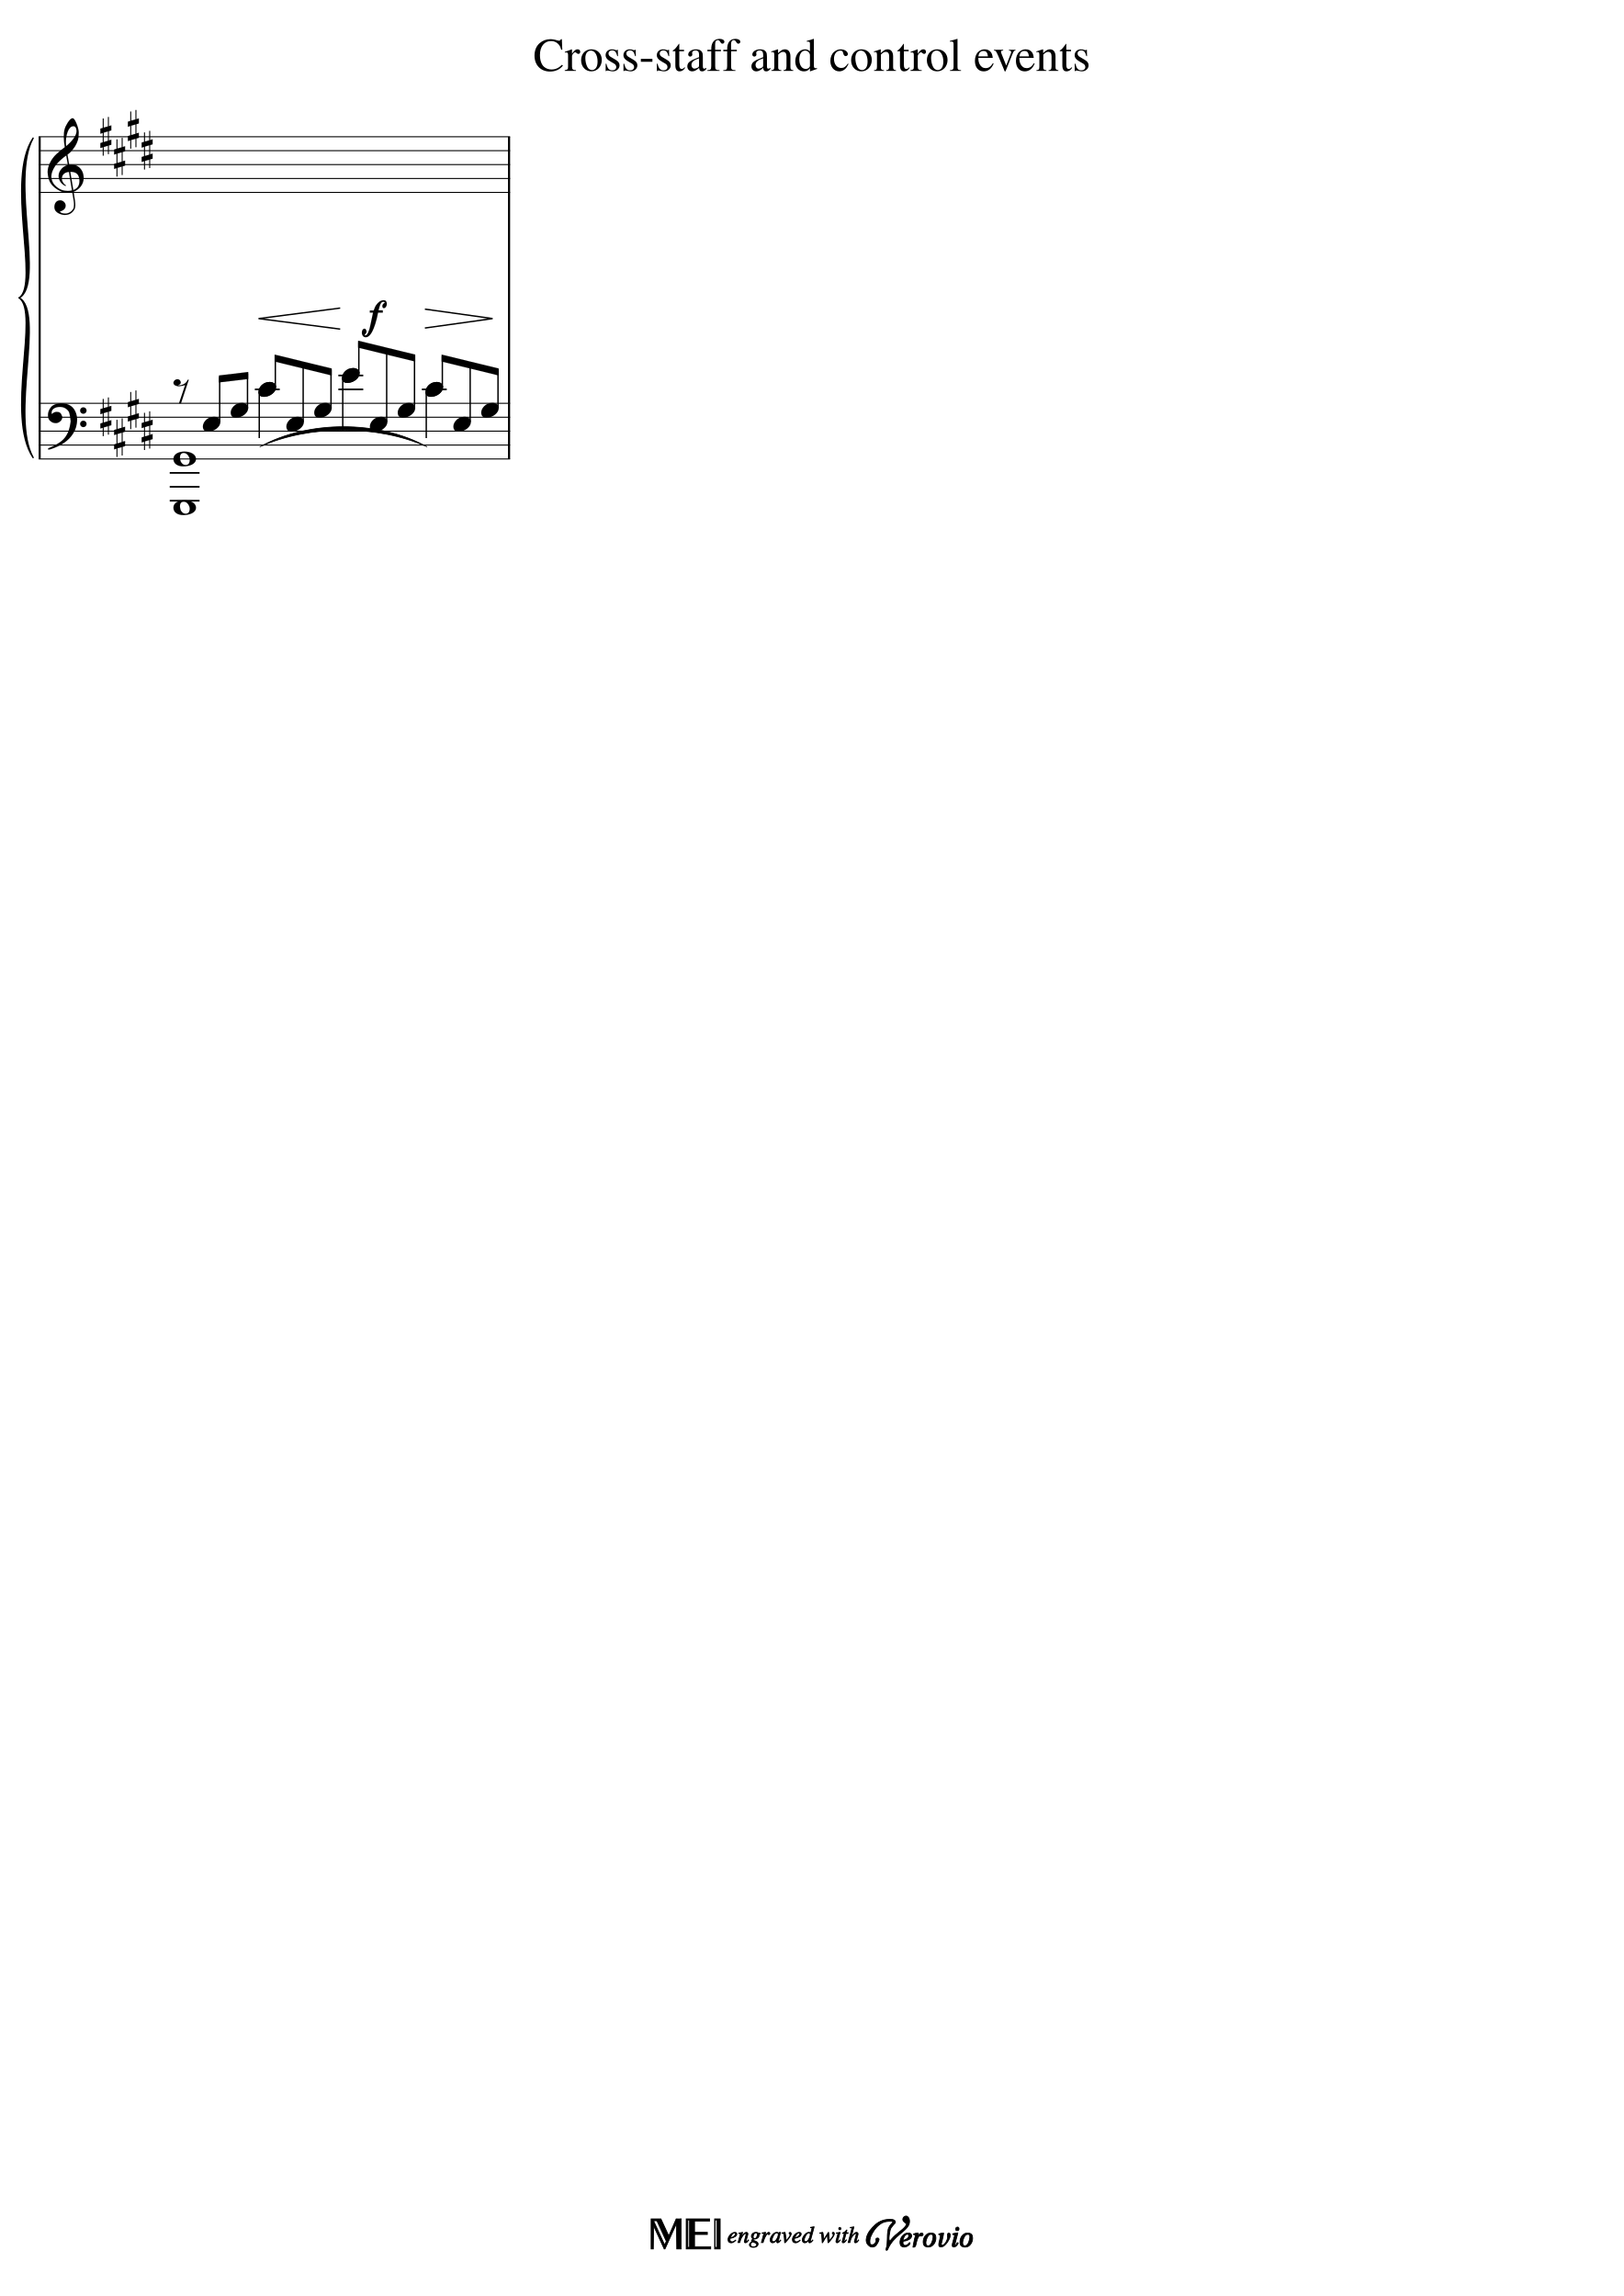
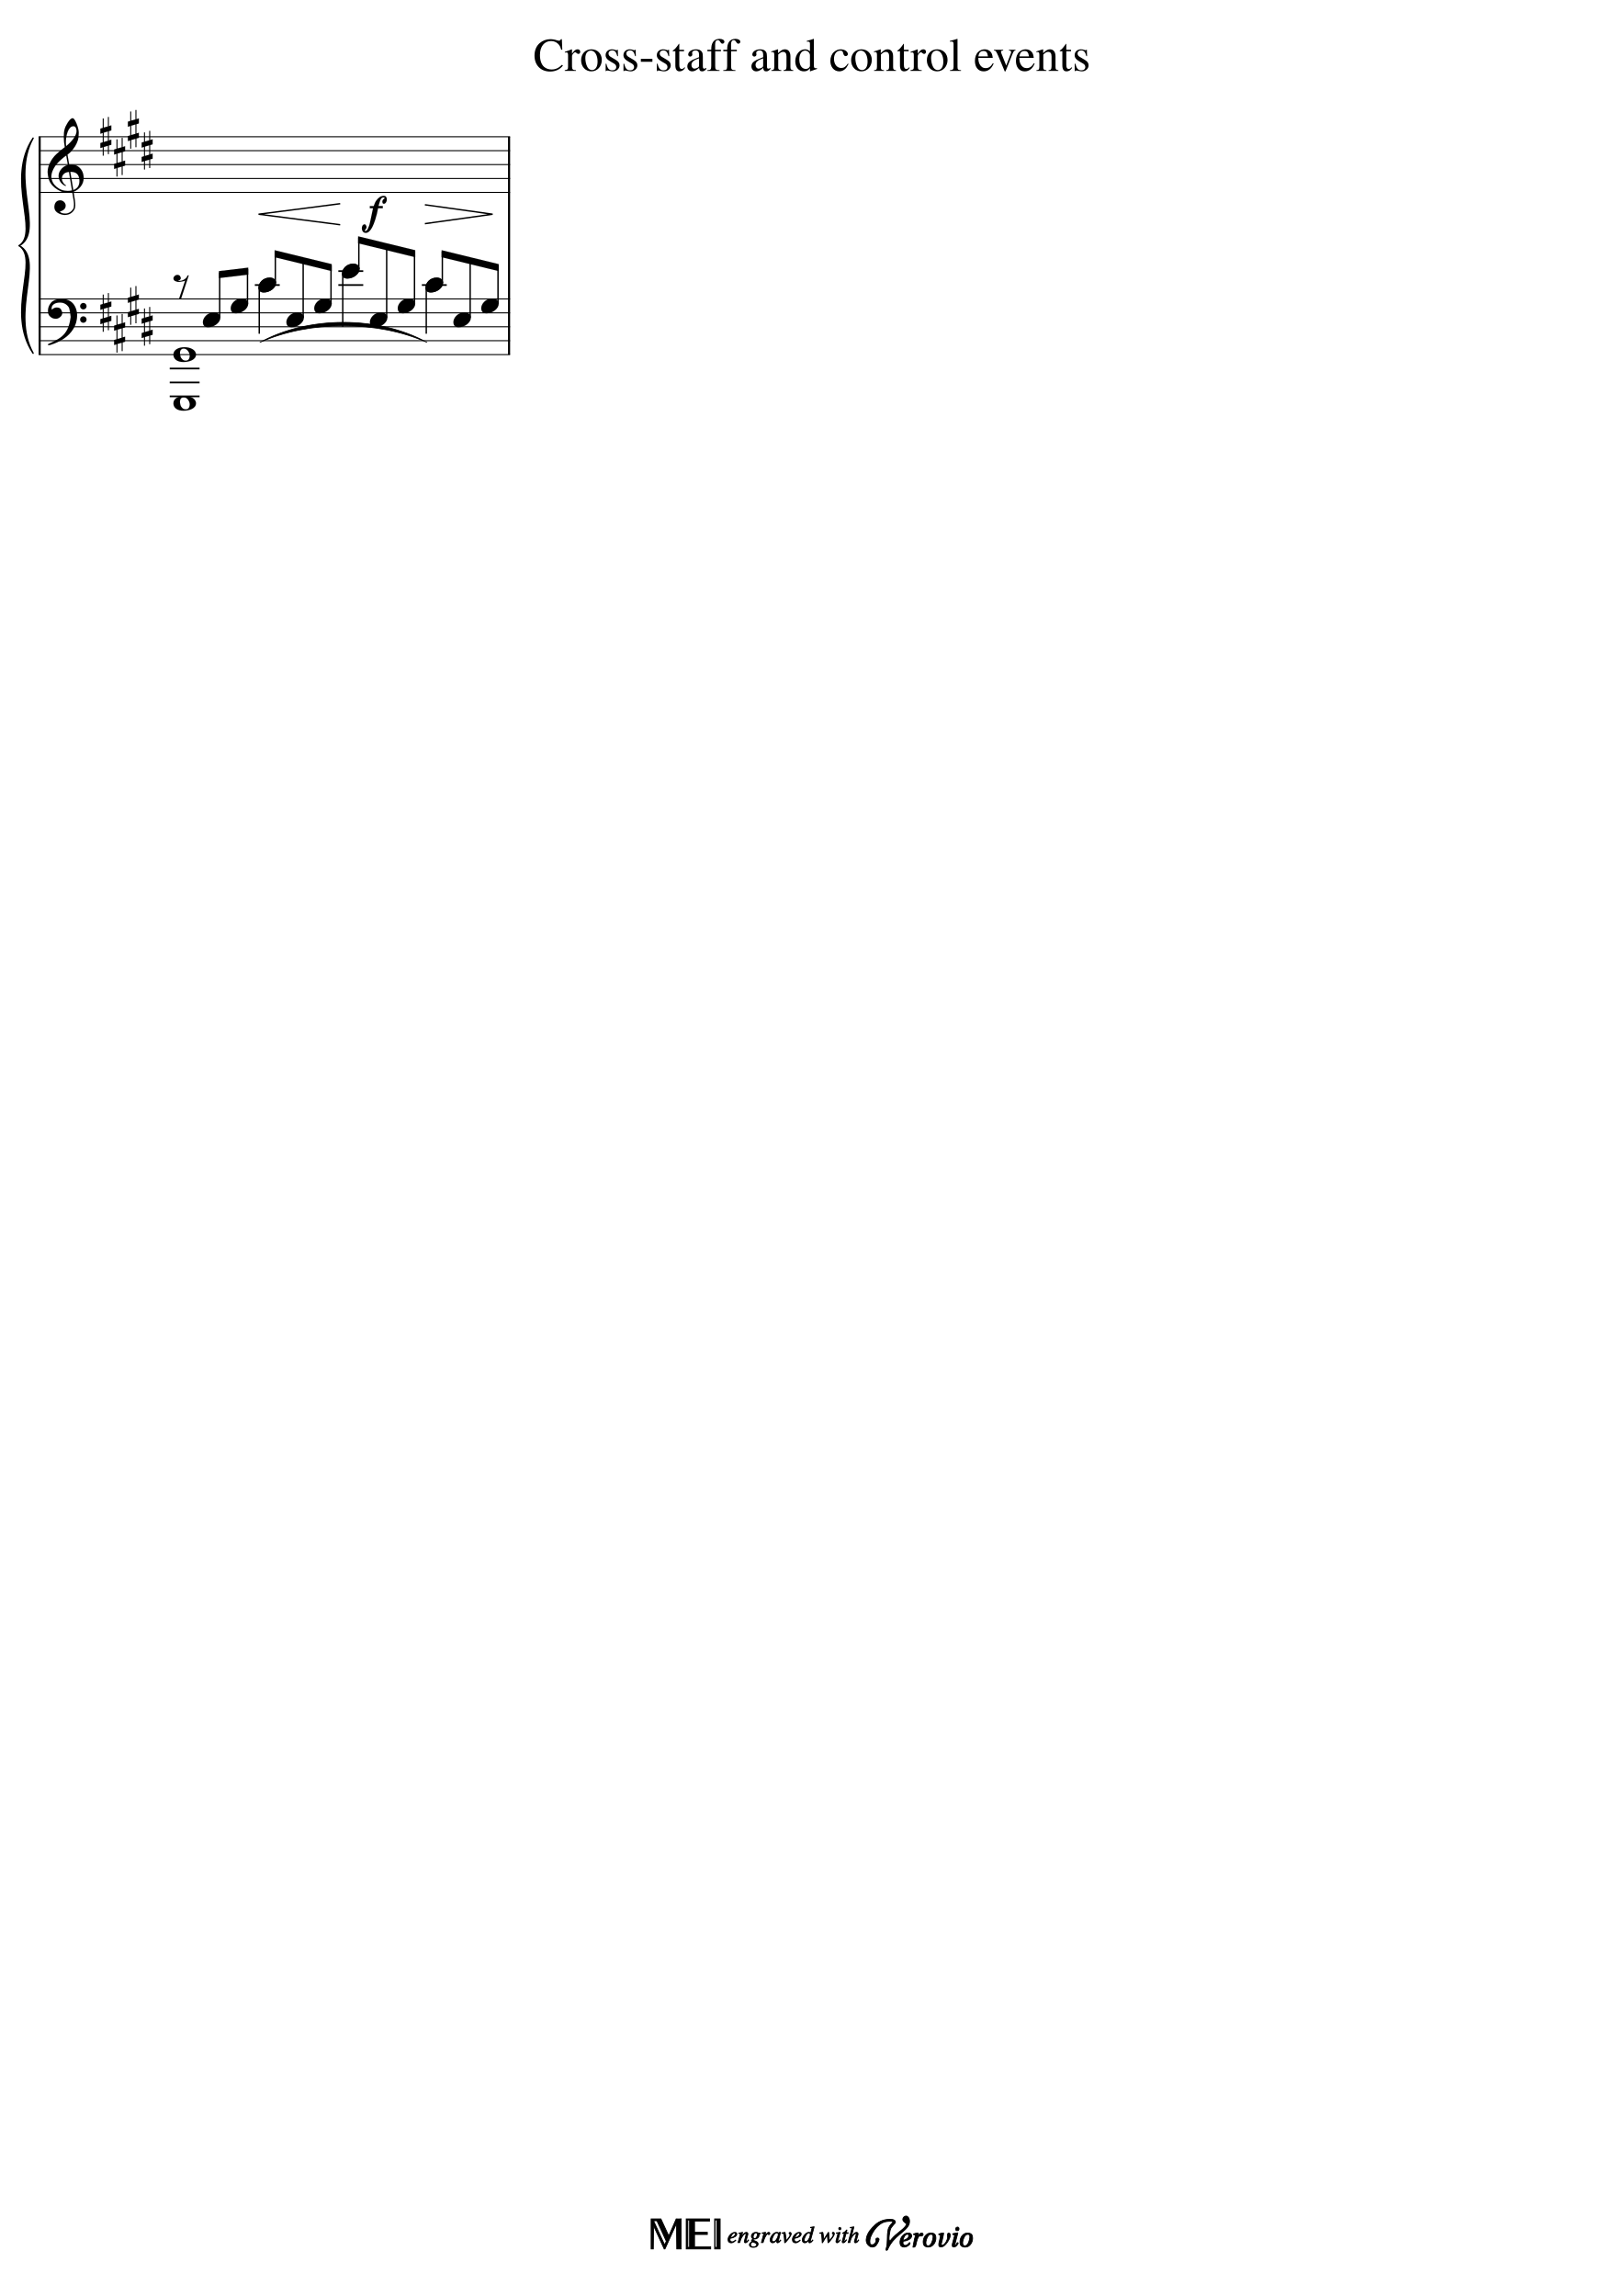
<svg xmlns="http://www.w3.org/2000/svg" xmlns:xlink="http://www.w3.org/1999/xlink" width="2100px" height="2970px" version="1.1" overflow="visible" id="docid">
  <defs>
    <g id="E050-docid">
      <path transform="scale(1,-1)" d="M441 -245c-23 -4 -48 -6 -76 -6c-59 0 -102 7 -130 20c-88 42 -150 93 -187 154c-26 44 -43 103 -48 176c0 6 -1 13 -1 19c0 54 15 111 45 170c29 57 65 106 110 148s96 85 153 127c-3 16 -8 46 -13 92c-4 43 -5 73 -5 89c0 117 16 172 69 257c34 54 64 82 89 82 c21 0 43 -30 69 -92s39 -115 41 -159v-15c0 -109 -21 -162 -67 -241c-13 -20 -63 -90 -98 -118c-13 -9 -25 -19 -37 -29l31 -181c8 1 18 2 28 2c58 0 102 -12 133 -35c59 -43 92 -104 98 -184c1 -7 1 -15 1 -22c0 -123 -87 -209 -181 -248c8 -57 17 -110 25 -162 c5 -31 6 -58 6 -80c0 -30 -5 -53 -14 -70c-35 -64 -88 -99 -158 -103c-5 0 -11 -1 -16 -1c-37 0 -72 10 -108 27c-50 24 -77 59 -80 105v11c0 29 7 55 20 76c18 28 45 42 79 44h6c49 0 93 -42 97 -87v-9c0 -51 -34 -86 -105 -106c17 -24 51 -36 102 -36c62 0 116 43 140 85 c9 16 13 41 13 74c0 20 -1 42 -5 67c-8 53 -18 106 -26 159zM461 939c-95 0 -135 -175 -135 -286c0 -24 2 -48 5 -71c50 39 92 82 127 128c40 53 60 100 60 140v8c-4 53 -22 81 -55 81h-2zM406 119l54 -326c73 25 110 78 110 161c0 7 0 15 -1 23c-7 95 -57 142 -151 142h-12 zM382 117c-72 -2 -128 -47 -128 -120v-7c2 -46 43 -99 75 -115c-3 -2 -7 -5 -10 -10c-70 33 -116 88 -123 172v11c0 68 44 126 88 159c23 17 49 29 78 36l-29 170c-21 -13 -52 -37 -92 -73c-50 -44 -86 -84 -109 -119c-45 -69 -67 -130 -67 -182v-13c5 -68 35 -127 93 -176 s125 -73 203 -73c25 0 50 3 75 9c-19 111 -36 221 -54 331z" />
    </g>
    <g id="E262-docid">
      <path transform="scale(1,-1)" d="M136 186v169h17v-164l44 14v-91l-44 -14v-165l44 12v-91l-44 -13v-155h-17v150l-76 -22v-155h-17v149l-43 -13v90l43 14v167l-43 -14v92l43 13v169h17v-163zM60 73v-167l76 22v168z" />
    </g>
    <g id="E4E6-docid">
      <path transform="scale(1,-1)" d="M0 123c7 34 33 56 69 60c29 -3 43 -9 53 -29c4 -8 7 -15 10 -22c0 -21 -1 -25 -11 -35c-5 -8 -18 -14 -40 -20l12 -3l15 -1c44 0 97 26 122 56c10 11 18 26 24 42c7 1 15 2 22 3l-140 -424h-36l111 330c-10 -6 -27 -12 -53 -16l-52 -8h-10l-20 1c-1 0 -8 3 -21 6 c-37 9 -55 28 -55 60z" />
    </g>
    <g id="E0A4-docid">
      <path transform="scale(1,-1)" d="M0 -39c0 68 73 172 200 172c66 0 114 -37 114 -95c0 -84 -106 -171 -218 -171c-64 0 -96 30 -96 94z" />
    </g>
    <g id="E062-docid">
      <path transform="scale(1,-1)" d="M582 -120c0 32 26 58 58 58s58 -26 58 -58s-26 -58 -58 -58s-58 26 -58 58zM582 120c0 32 26 58 58 58s58 -26 58 -58s-26 -58 -58 -58s-58 26 -58 58zM158 96c51 0 73 -14 88 -49l16 -39c0 -17 -2 -30 -7 -40c-3 -11 -10 -21 -19 -31c-17 -18 -49 -43 -84 -43 c-55 0 -77 13 -112 44c-24 21 -35 55 -35 100c0 46 14 81 32 112c30 52 71 79 137 93l36 6l26 2c154 0 235 -68 274 -182c11 -32 18 -68 18 -107c0 -103 -26 -182 -68 -250c-89 -145 -234 -230 -412 -288l-30 -5c-9 0 -14 3 -14 8c3 10 5 11 10 16c35 15 70 30 96 44l78 43 c96 57 162 136 197 258c9 33 17 60 22 100c3 22 5 35 6 39c-7 69 -16 115 -23 140s-4 22 -16 40c-8 12 -19 23 -31 34c-24 21 -62 44 -118 44c-48 0 -84 -8 -113 -28c-28 -19 -42 -44 -42 -73v-16c2 -5 3 -9 4 -11c24 22 52 39 84 39z" />
    </g>
    <g id="E0A2-docid">
      <path transform="scale(1,-1)" d="M198 133c102 0 207 -45 207 -133c0 -92 -118 -133 -227 -133c-101 0 -178 46 -178 133c0 88 93 133 198 133zM293 -21c0 14 -3 29 -8 44c-7 20 -18 38 -33 54c-20 21 -43 31 -68 31l-20 -2c-15 -5 -27 -14 -36 -28c-4 -9 -6 -17 -8 -24s-3 -16 -3 -27c0 -15 3 -34 9 -57 s18 -41 34 -55c15 -15 36 -23 62 -23c4 0 10 1 18 2c19 5 32 15 40 30s13 34 13 55z" />
    </g>
    <g id="E522-docid">
      <path transform="scale(1,-1)" d="M-91 -179c-2 -3 -3 -5 -2 -7s4 -3 11 -4c19 0 34 14 47 41c7 14 13 30 20 48s12 35 15 52l14 61l44 208h-58v38h70c7 21 13 36 18 47c7 18 15 33 22 44c21 30 42 53 65 69s48 24 75 24c9 0 17 -1 23 -3s12 -7 19 -16c5 -7 8 -13 9 -19l4 -16c0 -15 -1 -25 -2 -32 s-5 -16 -11 -28c-3 -6 -9 -13 -18 -21c-4 -3 -8 -5 -13 -6s-10 -1 -17 0c-6 1 -10 5 -13 11s-5 13 -6 20c0 12 2 23 7 32s12 17 22 24l14 10c0 9 -6 14 -18 16h-6c-11 0 -20 -2 -28 -8c-9 -7 -19 -21 -29 -43c-5 -12 -10 -30 -17 -53s-11 -40 -14 -50h77v-40h-85 c-12 -69 -29 -137 -51 -206c-18 -55 -35 -99 -52 -131c-13 -26 -27 -47 -41 -63c-25 -29 -50 -43 -76 -43c-25 0 -43 10 -56 29c-10 15 -15 33 -15 54c0 17 4 33 12 48c5 7 10 13 17 17s13 6 20 6c9 0 16 -4 21 -12s9 -15 11 -22s3 -12 3 -17c0 -9 -2 -17 -7 -24 s-9 -14 -14 -21s-8 -12 -11 -14z" />
    </g>
  </defs>
  <style type="text/css">#docid g.ending, #docid g.fing, #docid g.reh, #docid g.tempo {font-weight:bold;}#docid g.dir, #docid g.dynam, #docid g.mNum {font-style:italic;}#docid g.label {font-weight:normal;}#docid ellipse, #docid path, #docid polygon, #docid polyline, #docid rect {stroke:currentColor}</style>
  <svg class="definition-scale" color="black" font-family="Times, serif" viewBox="0 0 21000 29700">
    <g class="page-margin" transform="translate(500, 500)">
      <g id="iJ6YNS9" class="mdiv pageMilestone" />
      <g id="j6ERYJ7" class="score pageMilestone" />
      <g id="j1K0EHUX" class="system">
-         <path d="M13 1269 L13 5437" stroke-width="27" />
+         <path d="M13 1269 L13 4087" stroke-width="27" />
        <g id="g1AJJESU" class="grpSym">
-           <path d="M-72,5419 C-432,4879 18,3533 -252,3353 C81,3533 -369,4879 -72,5419" stroke-width="18" stroke-linecap="round" stroke-linejoin="round" />
-           <path d="M-72,1287 C-369,1827 81,3173 -252,3353 C18,3173 -432,1827 -72,1287" stroke-width="18" stroke-linecap="round" stroke-linejoin="round" />
+           <path d="M-72,4069 C-432,3529 18,2858 -252,2678 C81,2858 -369,3529 -72,4069" stroke-width="18" stroke-linecap="round" stroke-linejoin="round" />
+           <path d="M-72,1287 C-369,1827 81,2498 -252,2678 C18,2498 -432,1827 -72,1287" stroke-width="18" stroke-linecap="round" stroke-linejoin="round" />
        </g>
        <g id="gT9LEN2" class="section systemMilestone" />
        <g id="xQSQG56" class="measure">
          <g id="y16753K6" class="staff">
            <path d="M0 1269 L6097 1269" stroke-width="13" />
            <path d="M0 1449 L6097 1449" stroke-width="13" />
            <path d="M0 1629 L6097 1629" stroke-width="13" />
            <path d="M0 1809 L6097 1809" stroke-width="13" />
            <path d="M0 1989 L6097 1989" stroke-width="13" />
            <g id="v6JATDO" class="clef">
              <use xlink:href="#E050-docid" transform="translate(117, 1809) scale(0.72, 0.72)" />
            </g>
            <g id="x1GJ9ANY" class="keySig">
              <g id="z1AJ18N4" class="keyAccid">
                <use xlink:href="#E262-docid" transform="translate(798, 1269) scale(0.72, 0.72)" />
              </g>
              <g id="bXOE7VA" class="keyAccid">
                <use xlink:href="#E262-docid" transform="translate(976, 1539) scale(0.72, 0.72)" />
              </g>
              <g id="d1KHKC6K" class="keyAccid">
                <use xlink:href="#E262-docid" transform="translate(1154, 1179) scale(0.72, 0.72)" />
              </g>
              <g id="fJOGEO7" class="keyAccid">
                <use xlink:href="#E262-docid" transform="translate(1332, 1449) scale(0.72, 0.72)" />
              </g>
            </g>
            <g id="z1XZBIJA" class="layer">
              <g id="a12WP67W" class="tuplet">
                <g id="b4Y5DFV" class="rest">
-                   <use xlink:href="#E4E6-docid" transform="translate(1743, 4537) scale(0.72, 0.72)" />
+                   <use xlink:href="#E4E6-docid" transform="translate(1743, 3187) scale(0.72, 0.72)" />
                </g>
                <g id="cNFAQML" class="beam">
-                   <polygon points="2332,4357 2710,4312 2710,4402 2332,4447" />
+                   <polygon points="2332,3007 2710,2962 2710,3052 2332,3097" />
                  <g id="d1RIF43L" class="note">
                    <g class="notehead">
-                       <use xlink:href="#E0A4-docid" transform="translate(2124, 4987) scale(0.72, 0.72)" />
+                       <use xlink:href="#E0A4-docid" transform="translate(2124, 3637) scale(0.72, 0.72)" />
                    </g>
                    <g id="rG2INEF" class="stem">
-                       <path d="M2341 4959 L2341 4375" stroke-width="18" />
+                       <path d="M2341 3609 L2341 3025" stroke-width="18" />
                    </g>
                    <g id="e36A7UB" class="accid" />
                  </g>
                  <g id="fW4SW7P" class="note">
                    <g class="notehead">
-                       <use xlink:href="#E0A4-docid" transform="translate(2484, 4807) scale(0.72, 0.72)" />
+                       <use xlink:href="#E0A4-docid" transform="translate(2484, 3457) scale(0.72, 0.72)" />
                    </g>
                    <g id="sDC845L" class="stem">
-                       <path d="M2701 4779 L2701 4330" stroke-width="18" />
+                       <path d="M2701 3429 L2701 2980" stroke-width="18" />
                    </g>
                    <g id="g17JWEWV" class="accid" />
                  </g>
                </g>
              </g>
              <g id="h11BYRB0" class="tuplet">
                <g id="iEPNT2P" class="beam">
-                   <polygon points="3052,4087 3790,4267 3790,4357 3052,4177" />
+                   <polygon points="3052,2737 3790,2917 3790,3007 3052,2827" />
                  <g id="j180F7IU" class="note">
                    <g class="notehead">
-                       <use xlink:href="#E0A4-docid" transform="translate(2844, 4537) scale(0.72, 0.72)" />
+                       <use xlink:href="#E0A4-docid" transform="translate(2844, 3187) scale(0.72, 0.72)" />
                    </g>
                    <g id="t1W416P4" class="stem">
-                       <path d="M3061 4509 L3061 4105" stroke-width="18" />
+                       <path d="M3061 3159 L3061 2755" stroke-width="18" />
                    </g>
                    <g id="k1JVOWO3" class="accid" />
                  </g>
                  <g id="l168SLSU" class="note">
                    <g class="notehead">
-                       <use xlink:href="#E0A4-docid" transform="translate(3204, 4987) scale(0.72, 0.72)" />
+                       <use xlink:href="#E0A4-docid" transform="translate(3204, 3637) scale(0.72, 0.72)" />
                    </g>
                    <g id="u1N7W5D7" class="stem">
-                       <path d="M3421 4959 L3421 4195" stroke-width="18" />
+                       <path d="M3421 3609 L3421 2845" stroke-width="18" />
                    </g>
                    <g id="m1I1R6XU" class="accid" />
                  </g>
                  <g id="n3L1BSY" class="note">
                    <g class="notehead">
-                       <use xlink:href="#E0A4-docid" transform="translate(3564, 4807) scale(0.72, 0.72)" />
+                       <use xlink:href="#E0A4-docid" transform="translate(3564, 3457) scale(0.72, 0.72)" />
                    </g>
                    <g id="vOSZ00" class="stem">
-                       <path d="M3781 4779 L3781 4285" stroke-width="18" />
+                       <path d="M3781 3429 L3781 2935" stroke-width="18" />
                    </g>
                    <g id="oYFJ0C6" class="accid" />
                  </g>
                </g>
              </g>
              <g id="p6KLLMO" class="tuplet">
                <g id="q4CA8UL" class="beam">
-                   <polygon points="4132,3907 4870,4087 4870,4177 4132,3997" />
+                   <polygon points="4132,2557 4870,2737 4870,2827 4132,2647" />
                  <g id="r10DL3CR" class="note">
                    <g class="notehead">
-                       <use xlink:href="#E0A4-docid" transform="translate(3924, 4357) scale(0.72, 0.72)" />
+                       <use xlink:href="#E0A4-docid" transform="translate(3924, 3007) scale(0.72, 0.72)" />
                    </g>
                    <g id="w1AY2QDY" class="stem">
-                       <path d="M4141 4329 L4141 3925" stroke-width="18" />
+                       <path d="M4141 2979 L4141 2575" stroke-width="18" />
                    </g>
                    <g id="s1IC15RP" class="accid" />
                  </g>
                  <g id="tBZ62SV" class="note">
                    <g class="notehead">
-                       <use xlink:href="#E0A4-docid" transform="translate(4284, 4987) scale(0.72, 0.72)" />
+                       <use xlink:href="#E0A4-docid" transform="translate(4284, 3637) scale(0.72, 0.72)" />
                    </g>
                    <g id="xSD1YHA" class="stem">
-                       <path d="M4501 4959 L4501 4015" stroke-width="18" />
+                       <path d="M4501 3609 L4501 2665" stroke-width="18" />
                    </g>
                    <g id="uW4WKQ" class="accid" />
                  </g>
                  <g id="vLC6GUE" class="note">
                    <g class="notehead">
-                       <use xlink:href="#E0A4-docid" transform="translate(4644, 4807) scale(0.72, 0.72)" />
+                       <use xlink:href="#E0A4-docid" transform="translate(4644, 3457) scale(0.72, 0.72)" />
                    </g>
                    <g id="y17DXS56" class="stem">
-                       <path d="M4861 4779 L4861 4105" stroke-width="18" />
+                       <path d="M4861 3429 L4861 2755" stroke-width="18" />
                    </g>
                    <g id="w1KCUVGJ" class="accid" />
                  </g>
                </g>
              </g>
              <g id="xGUU4JQ" class="tuplet">
                <g id="yAUW6TF" class="beam">
-                   <polygon points="5212,4087 5950,4267 5950,4357 5212,4177" />
+                   <polygon points="5212,2737 5950,2917 5950,3007 5212,2827" />
                  <g id="z14DBQNG" class="note">
                    <g class="notehead">
-                       <use xlink:href="#E0A4-docid" transform="translate(5004, 4537) scale(0.72, 0.72)" />
+                       <use xlink:href="#E0A4-docid" transform="translate(5004, 3187) scale(0.72, 0.72)" />
                    </g>
                    <g id="z126H5TI" class="stem">
-                       <path d="M5221 4509 L5221 4105" stroke-width="18" />
+                       <path d="M5221 3159 L5221 2755" stroke-width="18" />
                    </g>
                    <g id="a1QJ4FU1" class="accid" />
                  </g>
                  <g id="b1XSZE2H" class="note">
                    <g class="notehead">
-                       <use xlink:href="#E0A4-docid" transform="translate(5364, 4987) scale(0.72, 0.72)" />
+                       <use xlink:href="#E0A4-docid" transform="translate(5364, 3637) scale(0.72, 0.72)" />
                    </g>
                    <g id="a1YELUCK" class="stem">
-                       <path d="M5581 4959 L5581 4195" stroke-width="18" />
+                       <path d="M5581 3609 L5581 2845" stroke-width="18" />
                    </g>
                    <g id="c1IEYM10" class="accid" />
                  </g>
                  <g id="dIZDUHE" class="note">
                    <g class="notehead">
-                       <use xlink:href="#E0A4-docid" transform="translate(5724, 4807) scale(0.72, 0.72)" />
+                       <use xlink:href="#E0A4-docid" transform="translate(5724, 3457) scale(0.72, 0.72)" />
                    </g>
                    <g id="b5BYNI2" class="stem">
-                       <path d="M5941 4779 L5941 4285" stroke-width="18" />
+                       <path d="M5941 3429 L5941 2935" stroke-width="18" />
                    </g>
                    <g id="e1EHME80" class="accid" />
                  </g>
                </g>
              </g>
            </g>
          </g>
          <g id="f1BEGS43" class="staff">
-             <path d="M0 4717 L6097 4717" stroke-width="13" />
-             <path d="M0 4897 L6097 4897" stroke-width="13" />
-             <path d="M0 5077 L6097 5077" stroke-width="13" />
-             <path d="M0 5257 L6097 5257" stroke-width="13" />
-             <path d="M0 5437 L6097 5437" stroke-width="13" />
+             <path d="M0 3367 L6097 3367" stroke-width="13" />
+             <path d="M0 3547 L6097 3547" stroke-width="13" />
+             <path d="M0 3727 L6097 3727" stroke-width="13" />
+             <path d="M0 3907 L6097 3907" stroke-width="13" />
+             <path d="M0 4087 L6097 4087" stroke-width="13" />
            <g id="h1OB7L4P" class="clef">
-               <use xlink:href="#E062-docid" transform="translate(117, 4897) scale(0.72, 0.72)" />
+               <use xlink:href="#E062-docid" transform="translate(117, 3547) scale(0.72, 0.72)" />
            </g>
            <g id="j5YYP0C" class="keySig">
              <g id="lGJGE1H" class="keyAccid">
-                 <use xlink:href="#E262-docid" transform="translate(798, 4897) scale(0.72, 0.72)" />
+                 <use xlink:href="#E262-docid" transform="translate(798, 3547) scale(0.72, 0.72)" />
              </g>
              <g id="nG7N8B4" class="keyAccid">
-                 <use xlink:href="#E262-docid" transform="translate(976, 5167) scale(0.72, 0.72)" />
+                 <use xlink:href="#E262-docid" transform="translate(976, 3817) scale(0.72, 0.72)" />
              </g>
              <g id="pKJQ56D" class="keyAccid">
-                 <use xlink:href="#E262-docid" transform="translate(1154, 4807) scale(0.72, 0.72)" />
+                 <use xlink:href="#E262-docid" transform="translate(1154, 3457) scale(0.72, 0.72)" />
              </g>
              <g id="rZS2607" class="keyAccid">
-                 <use xlink:href="#E262-docid" transform="translate(1332, 5077) scale(0.72, 0.72)" />
+                 <use xlink:href="#E262-docid" transform="translate(1332, 3727) scale(0.72, 0.72)" />
              </g>
            </g>
            <g class="ledgerLines above">
-               <path d="M2796 4537 L3118 4537" stroke-width="22" />
-               <path d="M3876 4537 L4198 4537" stroke-width="22" />
-               <path d="M4956 4537 L5278 4537" stroke-width="22" />
-               <path d="M3876 4357 L4198 4357" stroke-width="22" />
+               <path d="M2796 3187 L3118 3187" stroke-width="22" />
+               <path d="M3876 3187 L4198 3187" stroke-width="22" />
+               <path d="M4956 3187 L5278 3187" stroke-width="22" />
+               <path d="M3876 3007 L4198 3007" stroke-width="22" />
            </g>
            <g class="ledgerLines below">
-               <path d="M1695 5617 L2081 5617" stroke-width="22" />
-               <path d="M1695 5797 L2081 5797" stroke-width="22" />
-               <path d="M1695 5977 L2081 5977" stroke-width="22" />
+               <path d="M1695 4267 L2081 4267" stroke-width="22" />
+               <path d="M1695 4447 L2081 4447" stroke-width="22" />
+               <path d="M1695 4627 L2081 4627" stroke-width="22" />
            </g>
            <g id="gETMZTA" class="layer">
              <g id="h1WRIV4E" class="space" />
              <g id="note-L13F1" class="note">
                <g class="notehead">
-                   <use xlink:href="#E0A4-docid" transform="translate(2844, 4537) scale(0.72, 0.72)" />
+                   <use xlink:href="#E0A4-docid" transform="translate(2844, 3187) scale(0.72, 0.72)" />
                </g>
                <g id="cI6BH23" class="stem">
-                   <path d="M2853 4565 L2853 5167" stroke-width="18" />
+                   <path d="M2853 3215 L2853 3817" stroke-width="18" />
                </g>
                <g id="jQFEFEK" class="accid" />
              </g>
              <g id="kOVASEE" class="note">
                <g class="notehead">
-                   <use xlink:href="#E0A4-docid" transform="translate(3924, 4357) scale(0.72, 0.72)" />
+                   <use xlink:href="#E0A4-docid" transform="translate(3924, 3007) scale(0.72, 0.72)" />
                </g>
                <g id="dEVT5DI" class="stem">
-                   <path d="M3933 4385 L3933 5077" stroke-width="18" />
+                   <path d="M3933 3035 L3933 3727" stroke-width="18" />
                </g>
                <g id="l1I7OPR1" class="accid" />
              </g>
              <g id="note-L19F1" class="note">
                <g class="notehead">
-                   <use xlink:href="#E0A4-docid" transform="translate(5004, 4537) scale(0.72, 0.72)" />
+                   <use xlink:href="#E0A4-docid" transform="translate(5004, 3187) scale(0.72, 0.72)" />
                </g>
                <g id="e14Y3WPI" class="stem">
-                   <path d="M5013 4565 L5013 5167" stroke-width="18" />
+                   <path d="M5013 3215 L5013 3817" stroke-width="18" />
                </g>
                <g id="n2N7U24" class="accid" />
              </g>
            </g>
            <g id="o1FK4NGH" class="layer">
              <g id="p1AX0ZDE" class="chord">
                <g id="qI1DT7K" class="note">
                  <g class="notehead">
-                     <use xlink:href="#E0A2-docid" transform="translate(1743, 6067) scale(0.72, 0.72)" />
+                     <use xlink:href="#E0A2-docid" transform="translate(1743, 4717) scale(0.72, 0.72)" />
                  </g>
                  <g id="rJ8GLXL" class="accid" />
                </g>
                <g id="s1HUMGE0" class="note">
                  <g class="notehead">
-                     <use xlink:href="#E0A2-docid" transform="translate(1743, 5437) scale(0.72, 0.72)" />
+                     <use xlink:href="#E0A2-docid" transform="translate(1743, 4087) scale(0.72, 0.72)" />
                  </g>
                  <g id="t1YD0KSR" class="accid" />
                </g>
              </g>
            </g>
          </g>
          <g id="u1XWY667" class="hairpin endbar03">
-             <polyline stroke-width="18" stroke-linecap="square" stroke-linejoin="miter" fill="none" points="3891,3756 2844,3621 3891,3486 " />
+             <polyline stroke-width="18" stroke-linecap="square" stroke-linejoin="miter" fill="none" points="3891,2406 2844,2271 3891,2136 " />
          </g>
          <g id="vE1WURA" class="dynam">
-             <use xlink:href="#E522-docid" transform="translate(4283, 3702) scale(0.72, 0.72)" />
+             <use xlink:href="#E522-docid" transform="translate(4283, 2352) scale(0.72, 0.72)" />
          </g>
          <g id="x1AFQIG0" class="hairpin endbar03">
-             <polyline stroke-width="18" stroke-linecap="square" stroke-linejoin="miter" fill="none" points="5004,3742 5871,3621 5004,3500 " />
+             <polyline stroke-width="18" stroke-linecap="square" stroke-linejoin="miter" fill="none" points="5004,2392 5871,2271 5004,2150 " />
          </g>
          <g id="y1K98ZB7" class="slur">
-             <path d="M2862,5279 C3487,4933 4397,4933 5022,5279 C4383,4993 3501,4993 2862,5279" stroke-width="9" stroke-linecap="round" stroke-linejoin="round" />
+             <path d="M2862,3929 C3487,3583 4397,3583 5022,3929 C4383,3643 3501,3643 2862,3929" stroke-width="9" stroke-linecap="round" stroke-linejoin="round" />
          </g>
          <g id="w1I5DK26" class="barLine">
            <path d="M6084 1269 L6084 1989" stroke-width="27" />
-             <path d="M6084 4717 L6084 5437" stroke-width="27" />
-             <path d="M6084 1989 L6084 4717" stroke-width="27" />
+             <path d="M6084 3367 L6084 4087" stroke-width="27" />
+             <path d="M6084 1989 L6084 3367" stroke-width="27" />
          </g>
        </g>
        <g id="iUV8894" class="systemMilestoneEnd gT9LEN2" />
      </g>
      <g id="jZZ1RF5" class="pageMilestoneEnd j6ERYJ7" />
      <g id="k91JIAK" class="pageMilestoneEnd iJ6YNS9" />
      <g id="rUNE3HG" class="pgHead autogenerated">
        <text font-size="0px">
          <tspan id="s1SW5LIP" class="rend" x="10000" y="417" text-anchor="middle">
            <tspan id="tPEE0OP" class="rend">
              <tspan id="uL0P3Y6" class="text">
                <tspan font-size="607px">Cross-staff and control events</tspan>
              </tspan>
            </tspan>
          </tspan>
        </text>
      </g>
      <g id="l1KT7QAW" class="pgFoot autogenerated">
        <g id="mMRH0VO" class="fig">
          <g class="svg" transform="translate(7750, 28099) scale(10, 10)">
            <g>
              <path fill="#000000" d="M 17.113,49.265 V 10.368 h 12.697 c 3.289,7.337 6.713,14.61 10.127,21.889 3.42,-7.485 6.256,-14.205 9.589,-21.91 2.436,0.104 4.317,0.085 6.484,-0.058 V 49.264 H 50.274 C 50.145,38.356 50.016,27.448 49.887,16.54 45.003,27.315 39.967,38.434 35.084,49.209 34.679,49.344 34.427,49.136 34.022,49.271 29.466,39.331 24.91,29.391 20.354,19.451 20.224,29.389 20.095,39.327 19.965,49.264 H 17.113 Z M 36.754,39.325 C 32.721,30.513 28.688,21.701 24.655,12.889 22.531,12.751 22.657,12.71 20.714,12.814 v 0.966 c 4.613,9.998 9.609,20.749 13.873,30.082 0.722,-1.513 1.445,-3.025 2.167,-4.538 z m 25.738,9.94 c 0,-12.966 0,-25.931 0,-38.897 10.084,0 20.169,0 30.253,0 0,0.96 0,1.921 0,2.881 -6.483,0 -12.966,0 -19.448,0 0,4.802 0,9.604 0,14.406 5.522,0 11.045,0 16.567,0 0,0.96 0,1.921 0,2.881 -5.522,0 -11.045,0 -16.567,0 0,5.282 0,10.565 0,15.847 6.963,0 13.926,0 20.889,0 0,0.96 0,1.921 0,2.881 -10.565,0 -21.129,0 -31.694,0 z m 4.322,-2.161 c 0,-11.765 0,-23.53 0,-35.295 -0.72,0 -1.441,0 -2.161,0 0,11.765 0,23.53 0,35.295 0.72,0 1.441,0 2.161,0 z m 32.414,2.161 c 0,-12.966 0,-25.931 0,-38.897 2.401,0 4.802,0 7.203,0 0,12.966 0,25.931 0,38.897 -2.401,0 -4.802,0 -7.203,0 z m 2.881,-2.161 c 0,-11.765 0,-23.53 0,-35.295 -0.72,0 -1.441,0 -2.161,0 0,11.765 0,23.53 0,35.295 0.72,0 1.441,0 2.161,0 z" />
              <path fill="#000000" d="m 346.3,6.7 c -3.1,0.5 -4.9,4.4 -2.7,6.8 1.2,1.4 2.7,2.4 4.1,3.5 -2.4,5.3 -7.7,8.3 -11.9,12.1 -3.7,2.8 -7,6.2 -9.7,9.9 -2.2,-0.8 -0.915,-7.719 -0.627,-9.5 0.288,-1.781 0.727,-6.4 2.927,-8.7 1.3,-1.9 3,-3.5 4.5,-5.2 1.2,-3.4 -3.2,-4.9 -5.8,-4.6 -7.3,-0.5 -14.6,2 -20,6.8 -5,4.6 -10,10.1 -11.5,17 -0.9,3.5 -0.2,7.5 2.8,9.9 2.5,2.8 7.4,2.9 9.8,-0.2 1.7,-2.3 3.2,-4.8 3.8,-7.6 -0.1,-2.6 -4.4,-2.3 -4.3,0.2 1.2,2.4 -0.9,4.7 -2.7,6.2 -1.7,0.9 -4.7,0.7 -4.8,-1.7 -1,-5.8 2.1,-11.3 5.2,-16.1 4,-5.8 9.8,-11.2 17.2,-11.8 1.6,0 8.1,-1.2 6.8,1.4 -2.8,2.8 -5.6,6.1 -6,10.3 -1.6,7.7 0.1,15.7 -2.3,23.2 -1.1,3.9 2,2.6 2.5,0.2 3.3,-7.4 8.9,-13.4 15.1,-18.5 4.2,-3.9 9.5,-7.1 11.9,-12.6 1.3,-3.6 1.2,-9 -2.7,-10.9 -0.504,-0.177 -1.07,-0.165 -1.6,-0.1 z m 66,14.5 c -2,0.8 -1.8,4.9 0.8,4.4 3.4,0.4 2.9,-6.2 -0.8,-4.4 z m 0.6,7.3 c -1.3,0.5 -7.6,0.5 -5.4,2.2 4,-0.3 0.7,4.5 0.6,6.7 -0.4,2.9 -2.4,5.9 -1.2,8.8 2.7,1.7 5.6,-0.8 6.8,-3.2 1.6,-1.4 -0.5,-3 -1.2,-0.9 -0.4,0.8 -2.4,3.5 -2.6,1.8 1.1,-5 2.7,-9.9 3.9,-14.9 l -0.1,-0.5 h -0.9 z m -65.1,0.2 c -6.5,1.6 -10.5,9.5 -8.2,15.7 2.1,3.4 7.4,2.9 10.1,0.4 2,-0.2 3.6,-5.3 1,-3.4 -1.4,2 -4,4.2 -6.5,2.8 -2.2,-1.9 -1.9,-5.7 1.7,-5.3 3.1,-0.9 6.9,-2.1 8.1,-5.5 0.9,-2.7 -1.6,-5.2 -4.3,-4.8 h -1.1 -0.7 z m 13.6,0 c -2.2,0 -8.5,1.8 -2.9,2.3 0.9,1.9 -1,4.9 -1.1,7.2 -0.5,2.9 -1.4,5.7 -1.7,8.7 3.7,0.7 3.8,-2.6 4.4,-5.3 0.9,-3.3 1.6,-7 4.1,-9.5 2.4,1.6 6.8,-0.7 3.7,-3.4 -2.9,-0.5 -4.8,2.4 -6.2,4.3 0,-1.2 2.4,-5 -0.2,-4.3 z m 15.8,0 c -6.4,1.3 -9.6,9.1 -7.7,14.9 1.9,4 7.7,3.9 11,1.7 4.1,-3 6,-8.9 4.4,-13.7 -1.3,-3 -4.8,-3.2 -7.6,-3 z m 17,0 c -2.3,0 -8.8,1.9 -3,2.4 0.4,2.5 -1,5.7 -1.4,8.4 -0.7,2.4 -1.8,7.5 2.1,7.2 3.8,-0.1 6.5,-3.5 8.5,-6.3 2,-3.2 4.5,-7 3.3,-10.9 -3.7,-3 -3.6,2.6 -3.1,5.1 -0.7,3.8 -2.7,7.9 -6.2,9.8 -3.6,0.6 -1,-4.3 -0.8,-6.1 0.6,-3.2 1.6,-6.3 1.9,-9.5 h -1.1 z m 30.6,0 c -6.3,1.2 -9.5,8.9 -7.8,14.7 1.5,4 7.2,4.2 10.5,2.4 4.6,-2.8 6.6,-9.3 4.8,-14.3 -1.4,-2.8 -4.8,-3 -7.5,-2.8 z m -75.4,1.7 c 2.1,1.5 0.2,4.7 -1.6,5.7 -1.1,0.4 -5.5,3.4 -4.6,0.7 0.8,-2.7 2.2,-6.2 5.3,-6.6 l 0.9,0.1 z m 30.8,0 c 2.6,1.5 1.3,5.2 0.8,7.6 -0.8,2.7 -1.9,5.9 -4.7,7.1 -5.1,0.8 -4,-5.8 -2.8,-8.8 1,-2.8 3,-6.8 6.7,-5.8 z m 47.1,-0.1 c 2.9,0.7 2,4.7 1.5,6.8 -0.7,3 -1.8,6.7 -5,8 -4.7,0.8 -4,-5.1 -3,-7.9 0.9,-3 2.7,-7.3 6.5,-6.8 z" />
              <g>
                <path d="m 116.566,37.118 q 0,-3.252 2.93,-6.299 2.9,-3.047 5.991,-3.047 1.143,0 1.816,0.527 0.674,0.527 0.674,1.567 0,2.109 -2.476,3.618 -2.461,1.494 -5.186,1.831 l -0.835,0.103 q -0.19,0.601 -0.264,0.967 -0.073,0.352 -0.073,0.894 0,1.289 0.835,2.007 0.85,0.718 2.007,0.718 1.099,0 2.329,-0.732 0.703,-0.425 2.036,-1.523 l 0.381,0.337 q -0.659,0.835 -1.89,1.714 -2.183,1.567 -4.38,1.567 -1.553,0 -2.725,-1.099 -1.172,-1.099 -1.172,-3.149 z m 3.12,-2.358 q 2.798,-0.41 4.556,-1.963 Q 126,31.229 126,29.691 q 0,-0.557 -0.264,-0.879 -0.264,-0.337 -0.776,-0.337 -0.952,0 -1.875,0.82 -0.908,0.806 -1.641,1.831 -0.776,1.201 -1.23,2.3 -0.249,0.586 -0.527,1.333 z" />
                <path d="m 129.472,41 2.534,-9.053 q 0.322,-1.143 0.366,-1.377 0.059,-0.249 0.059,-0.527 0,-0.425 -0.249,-0.659 -0.234,-0.249 -0.938,-0.249 -0.176,0 -0.352,0.029 -0.161,0.015 -0.366,0.044 v -0.498 q 0.952,-0.146 1.348,-0.22 0.41,-0.073 0.879,-0.176 l 2.622,-0.571 q 0.088,0.059 0.117,0.132 l -1.948,6.299 q 1.787,-2.739 2.988,-4.072 2.109,-2.358 3.779,-2.358 0.645,0 1.113,0.249 0.894,0.483 0.894,1.743 0,0.352 -0.073,0.732 -0.073,0.381 -0.19,0.82 l -1.919,7.017 q -0.059,0.22 -0.132,0.542 -0.073,0.308 -0.073,0.439 0,0.22 0.103,0.396 0.103,0.176 0.337,0.176 0.381,0 0.879,-0.439 0.498,-0.454 1.626,-1.919 l 0.425,0.381 q -1.201,1.626 -1.904,2.285 -1.201,1.157 -2.3,1.157 -0.498,0 -0.967,-0.322 -0.454,-0.337 -0.454,-1.201 0,-0.249 0.029,-0.527 0.044,-0.278 0.103,-0.483 l 1.846,-7.119 q 0.146,-0.586 0.19,-0.952 0.059,-0.381 0.059,-0.542 0,-0.352 -0.176,-0.601 -0.161,-0.264 -0.586,-0.264 -1.099,0 -2.769,1.992 -0.981,1.187 -1.992,2.827 -0.776,1.274 -1.23,2.49 Q 132.709,37.821 131.742,41 Z" />
                <path d="m 149.13,33.5 q 0,0.908 0.278,1.45 0.469,0.894 1.685,0.894 1.318,0 2.344,-1.67 1.04,-1.685 1.04,-3.706 0,-0.967 -0.425,-1.509 -0.425,-0.557 -1.274,-0.557 -1.641,0 -2.651,1.743 -0.996,1.743 -0.996,3.354 z m 0.513,13.066 q 1.743,0 2.886,-0.835 1.157,-0.835 1.157,-1.992 0,-0.879 -0.601,-1.479 -0.322,-0.322 -1.04,-0.688 -0.601,-0.293 -2.036,-0.835 -1.421,-0.557 -1.641,-0.557 -0.381,0 -1.479,1.011 -1.099,1.025 -1.099,2.314 0,1.948 1.685,2.681 0.879,0.381 2.168,0.381 z m -5.479,-2.681 q 0,-1.099 0.835,-2.095 0.85,-0.981 2.681,-1.963 -0.366,-0.234 -0.601,-0.483 -0.234,-0.264 -0.234,-0.688 0,-0.601 0.835,-1.377 0.469,-0.439 1.523,-1.157 -0.938,-0.352 -1.611,-0.996 -0.82,-0.864 -0.82,-2.241 0,-2.212 1.729,-3.677 1.729,-1.465 4.277,-1.465 1.333,0 2.256,0.425 0.923,0.41 1.084,0.688 h 1.978 v 1.172 h -1.494 q 0.088,0.322 0.132,0.586 0.044,0.264 0.044,0.747 0,2.373 -1.846,3.735 -1.831,1.362 -3.955,1.362 -0.22,0 -0.41,-0.015 -0.19,-0.029 -0.469,-0.088 -0.22,0 -0.601,0.425 -0.396,0.425 -0.396,0.762 0,0.498 3.223,1.699 3.208,1.216 3.208,3.56 0,1.758 -1.611,3.076 -1.611,1.333 -4.863,1.333 -2.256,0 -3.574,-0.967 -1.318,-0.967 -1.318,-2.358 z" />
                <path d="m 165.038,27.67 q 0.132,0 0.176,0.088 0.059,0.073 0.059,0.176 -0.015,0.146 -0.029,0.22 l -1.465,5.669 0.322,-0.63 q 1.055,-2.065 2.461,-3.765 1.421,-1.714 2.695,-1.714 0.688,0 1.055,0.454 0.381,0.454 0.381,1.04 0,0.659 -0.381,1.099 -0.366,0.425 -1.025,0.425 -0.454,0 -0.688,-0.176 -0.234,-0.176 -0.366,-0.41 l -0.176,-0.322 q -0.059,-0.088 -0.146,-0.132 -0.073,-0.059 -0.19,-0.059 -0.571,0 -1.655,1.597 -1.069,1.597 -1.919,3.457 -0.513,1.128 -1.143,2.988 Q 162.606,38.847 161.947,41 h -2.256 l 2.432,-8.818 q 0.205,-0.762 0.322,-1.362 0.132,-0.601 0.132,-0.981 0,-0.439 -0.22,-0.674 -0.22,-0.234 -0.762,-0.234 -0.176,0 -0.439,0.029 -0.264,0.029 -0.63,0.073 v -0.483 l 0.586,-0.117 q 1.143,-0.234 2.49,-0.498 1.362,-0.264 1.436,-0.264 z" />
                <path d="m 181.518,30.424 q 0,-1.055 -0.483,-1.553 -0.483,-0.498 -1.172,-0.498 -2.388,0 -4.438,3.662 -1.802,3.223 -1.802,5.552 0,1.172 0.498,1.714 0.513,0.527 1.26,0.527 2.212,0 4.263,-3.56 1.875,-3.237 1.875,-5.845 z m -1.831,-2.71 q 1.157,0 1.787,0.601 0.337,0.322 0.527,0.85 l 0.073,0.205 0.322,-1.113 q 0.059,-0.19 0.103,-0.249 0.044,-0.073 0.205,-0.088 l 1.655,-0.19 q 0.132,0 0.146,0.059 0.029,0.044 0,0.176 -0.059,0.19 -0.088,0.308 -0.029,0.103 -0.088,0.308 l -1.348,5.244 q -0.439,1.714 -0.747,2.959 -0.542,2.256 -0.542,2.578 0,0.205 0.103,0.308 0.117,0.088 0.278,0.088 0.132,0 0.278,-0.088 0.161,-0.088 0.381,-0.264 l 0.249,-0.205 q 0.117,-0.103 0.264,-0.234 0.146,-0.146 0.352,-0.352 l 0.908,-0.938 0.352,0.308 q -1.523,1.948 -2.446,2.651 -0.923,0.688 -1.758,0.688 -0.542,0 -0.85,-0.381 -0.293,-0.381 -0.293,-0.952 0,-0.527 0.19,-1.509 0.205,-0.996 0.396,-1.67 -0.264,0.439 -0.894,1.289 -0.615,0.835 -1.523,1.626 -1.069,0.952 -2.051,1.348 -0.762,0.264 -1.465,0.264 -1.187,0 -2.153,-0.967 -0.967,-0.981 -0.967,-2.769 0,-3.076 2.754,-6.416 2.842,-3.472 5.889,-3.472 z" />
                <path d="m 196.664,27.772 q 0.82,0 1.26,0.586 0.439,0.586 0.439,1.333 0,1.978 -3.911,6.929 -3.706,4.702 -4.438,4.702 -0.22,0 -0.293,-0.601 -0.044,-0.337 -0.044,-1.143 0,-0.981 -0.19,-3.325 -0.19,-2.344 -0.366,-3.472 -0.366,-2.476 -0.718,-3.193 -0.352,-0.718 -1.333,-0.718 -0.161,0 -0.381,0.015 -0.205,0.015 -0.483,0.044 v -0.381 q 0.439,-0.088 1.846,-0.396 1.406,-0.308 1.494,-0.337 l 0.483,-0.146 q 0.205,-0.059 0.322,0.234 0.117,0.278 0.293,1.055 0.557,2.549 0.835,5.024 0.176,1.538 0.352,4.556 l 0.483,-0.513 q 1.509,-1.597 3.018,-3.794 1.509,-2.197 1.509,-3.105 0,-0.454 -0.659,-1.084 -0.659,-0.645 -0.659,-1.172 0,-0.483 0.322,-0.791 0.337,-0.308 0.82,-0.308 z" />
                <path d="m 199.828,37.118 q 0,-3.252 2.93,-6.299 2.9,-3.047 5.991,-3.047 1.143,0 1.816,0.527 0.674,0.527 0.674,1.567 0,2.109 -2.476,3.618 -2.461,1.494 -5.186,1.831 l -0.835,0.103 q -0.19,0.601 -0.264,0.967 -0.073,0.352 -0.073,0.894 0,1.289 0.835,2.007 0.85,0.718 2.007,0.718 1.099,0 2.329,-0.732 0.703,-0.425 2.036,-1.523 l 0.381,0.337 q -0.659,0.835 -1.89,1.714 -2.183,1.567 -4.38,1.567 -1.553,0 -2.725,-1.099 -1.172,-1.099 -1.172,-3.149 z m 3.12,-2.358 q 2.798,-0.41 4.556,-1.963 1.758,-1.567 1.758,-3.105 0,-0.557 -0.264,-0.879 -0.264,-0.337 -0.776,-0.337 -0.952,0 -1.875,0.82 -0.908,0.806 -1.641,1.831 -0.776,1.201 -1.23,2.3 -0.249,0.586 -0.527,1.333 z" />
                <path d="m 215.238,37.602 q 0,0.894 0.41,1.567 0.41,0.659 1.392,0.659 2.095,0 4.028,-3.369 1.816,-3.164 1.816,-5.991 0,-0.894 -0.293,-1.479 -0.293,-0.586 -1.187,-0.586 -2.227,0 -4.307,3.604 -1.86,3.223 -1.86,5.596 z m 6.006,-9.888 q 1.157,0 1.641,0.557 0.278,0.322 0.439,1.099 l 1.67,-6.006 q 0.073,-0.249 0.088,-0.439 0.029,-0.205 0.029,-0.352 0,-0.571 -0.22,-0.718 -0.205,-0.146 -0.601,-0.146 -0.249,0 -0.469,0.015 -0.205,0.015 -0.557,0.044 v -0.483 q 1.655,-0.22 4.585,-0.762 l 0.132,0.146 -0.029,0.161 -2.812,10.532 -1.919,6.973 q -0.059,0.234 -0.103,0.439 -0.029,0.19 -0.029,0.352 0,0.396 0.19,0.513 0.205,0.117 0.352,0.117 0.425,0 1.201,-0.747 0.454,-0.454 1.245,-1.406 l 0.337,0.322 -0.205,0.308 q -0.542,0.806 -1.392,1.641 -1.509,1.479 -2.71,1.479 -0.396,0 -0.718,-0.176 -0.601,-0.352 -0.601,-1.26 0,-0.308 0.088,-0.981 0.088,-0.674 0.264,-1.465 -1.113,1.699 -2.446,2.783 -1.318,1.084 -2.886,1.084 -1.274,0 -2.227,-0.908 -0.952,-0.908 -0.952,-2.798 0,-3.193 2.93,-6.562 2.915,-3.354 5.684,-3.354 z" />
                <path d="m 254.13,29.53 q 0,1.23 -1.187,3.252 -0.659,1.128 -1.86,2.739 -1.23,1.655 -2.534,3.267 -2.065,2.549 -2.432,2.549 -0.161,0 -0.205,-0.132 -0.044,-0.132 -0.117,-0.894 l -0.864,-9.126 -6.079,9.961 q -0.044,0.088 -0.117,0.117 -0.059,0.029 -0.132,0.029 l -0.205,-0.044 -0.029,-0.132 -0.176,-3.618 q -0.059,-1.216 -0.176,-2.505 -0.103,-1.304 -0.205,-2.256 -0.308,-2.651 -0.659,-3.252 -0.337,-0.601 -1.26,-0.601 -0.176,0 -0.352,0.015 -0.176,0 -0.366,0.029 v -0.425 q 0.601,-0.103 1.143,-0.22 0.557,-0.117 1.216,-0.264 l 1.377,-0.352 q 0.498,0 1.011,4.175 0.278,2.285 0.498,5.2 l 5.757,-9.097 q 0.059,-0.117 0.146,-0.19 0.088,-0.088 0.205,-0.088 0.132,0 0.176,0.088 0.044,0.088 0.059,0.264 l 0.981,10.591 q 0.103,-0.132 1.626,-2.065 1.523,-1.948 1.597,-2.065 1.099,-1.582 1.465,-2.446 0.234,-0.557 0.234,-1.084 0,-0.205 -0.059,-0.381 -0.059,-0.19 -0.278,-0.396 L 251.874,29.75 q -0.19,-0.19 -0.337,-0.41 -0.132,-0.234 -0.132,-0.542 0,-0.366 0.249,-0.747 0.264,-0.381 0.938,-0.381 0.542,0 1.04,0.439 0.498,0.425 0.498,1.421 z" />
                <path d="m 261.176,24.521 q -0.601,0 -1.025,-0.469 -0.425,-0.469 -0.425,-1.128 0,-0.674 0.425,-1.143 0.425,-0.469 1.025,-0.469 0.601,0 1.025,0.469 0.439,0.469 0.439,1.143 0,0.674 -0.439,1.143 -0.425,0.454 -1.025,0.454 z m 0.352,3.208 q 0.088,0.044 0.073,0.117 l -2.959,10.459 q -0.205,0.835 -0.205,0.996 0,0.22 0.088,0.381 0.073,0.176 0.366,0.176 0.498,0 1.318,-0.864 0.483,-0.513 1.187,-1.465 l 0.381,0.322 -0.146,0.205 q -1.099,1.538 -1.816,2.212 -1.128,1.055 -2.197,1.055 -0.63,0 -1.055,-0.527 -0.41,-0.527 -0.41,-1.245 0,-0.425 0.059,-0.732 0.059,-0.322 0.22,-0.938 l 2.051,-7.529 q 0.044,-0.176 0.073,-0.322 0.029,-0.146 0.029,-0.293 0,-0.527 -0.396,-0.645 -0.381,-0.132 -1.523,-0.132 v -0.483 q 1.216,-0.146 1.743,-0.22 0.542,-0.088 1.084,-0.176 0.703,-0.117 1.333,-0.264 0.63,-0.146 0.703,-0.088 z" />
                <path d="m 264.179,40.033 q 0,-0.117 0.015,-0.264 0.015,-0.161 0.059,-0.322 l 2.754,-10.239 h -2.227 q 0,-0.396 0.059,-0.498 0.059,-0.103 0.293,-0.205 1.479,-0.63 2.285,-1.216 0.82,-0.586 2.227,-2.256 l 0.234,-0.278 q 0.044,-0.059 0.103,-0.088 0.073,-0.044 0.146,-0.044 0.146,0.029 0.205,0.059 0.044,0.103 0.044,0.19 0.015,0.073 0,0.161 l -0.835,3.193 h 2.388 l -0.176,0.981 h -2.49 l -2.637,9.858 q -0.073,0.264 0.044,0.513 0.117,0.234 0.396,0.234 0.381,0 1.069,-0.762 0.396,-0.41 1.333,-1.626 l 0.381,0.22 -0.205,0.308 q -1.26,1.89 -2.227,2.637 -0.952,0.732 -1.816,0.732 -0.747,0 -1.084,-0.396 -0.337,-0.396 -0.337,-0.894 z" />
                <path d="m 274.696,21.356 q 0.938,-0.132 1.509,-0.205 0.586,-0.088 1.011,-0.161 1.729,-0.337 1.86,-0.366 0.132,-0.029 0.205,-0.029 0.176,0.088 0.176,0.22 l -3.442,13.081 q 1.846,-2.725 3.018,-3.984 2.051,-2.168 3.765,-2.168 0.703,0 1.348,0.454 0.659,0.439 0.659,1.597 0,0.278 -0.073,0.718 -0.073,0.439 -0.176,0.776 l -1.978,7.017 q -0.088,0.293 -0.146,0.571 -0.059,0.264 -0.059,0.483 0,0.249 0.117,0.381 0.117,0.117 0.337,0.117 0.454,0 1.069,-0.63 0.381,-0.396 1.421,-1.729 l 0.381,0.352 q -1.025,1.523 -1.743,2.227 -1.274,1.245 -2.563,1.245 -0.586,0 -0.981,-0.366 -0.396,-0.366 -0.396,-1.055 0,-0.19 0.015,-0.352 0.029,-0.176 0.088,-0.381 l 2.256,-8.584 q 0.029,-0.117 0.044,-0.234 0.029,-0.132 0.029,-0.264 0,-0.366 -0.22,-0.571 -0.234,-0.205 -0.601,-0.205 -0.981,0 -2.476,1.582 -1.494,1.567 -2.52,3.208 -0.703,1.157 -1.069,2.183 Q 275.209,37.309 274.184,41 h -2.271 l 4.688,-17.769 q 0.044,-0.19 0.059,-0.322 0.015,-0.132 0.015,-0.249 0,-0.63 -0.41,-0.747 -0.41,-0.132 -1.567,-0.073 z" />
              </g>
            </g>
          </g>
        </g>
      </g>
    </g>
  </svg>
</svg>
